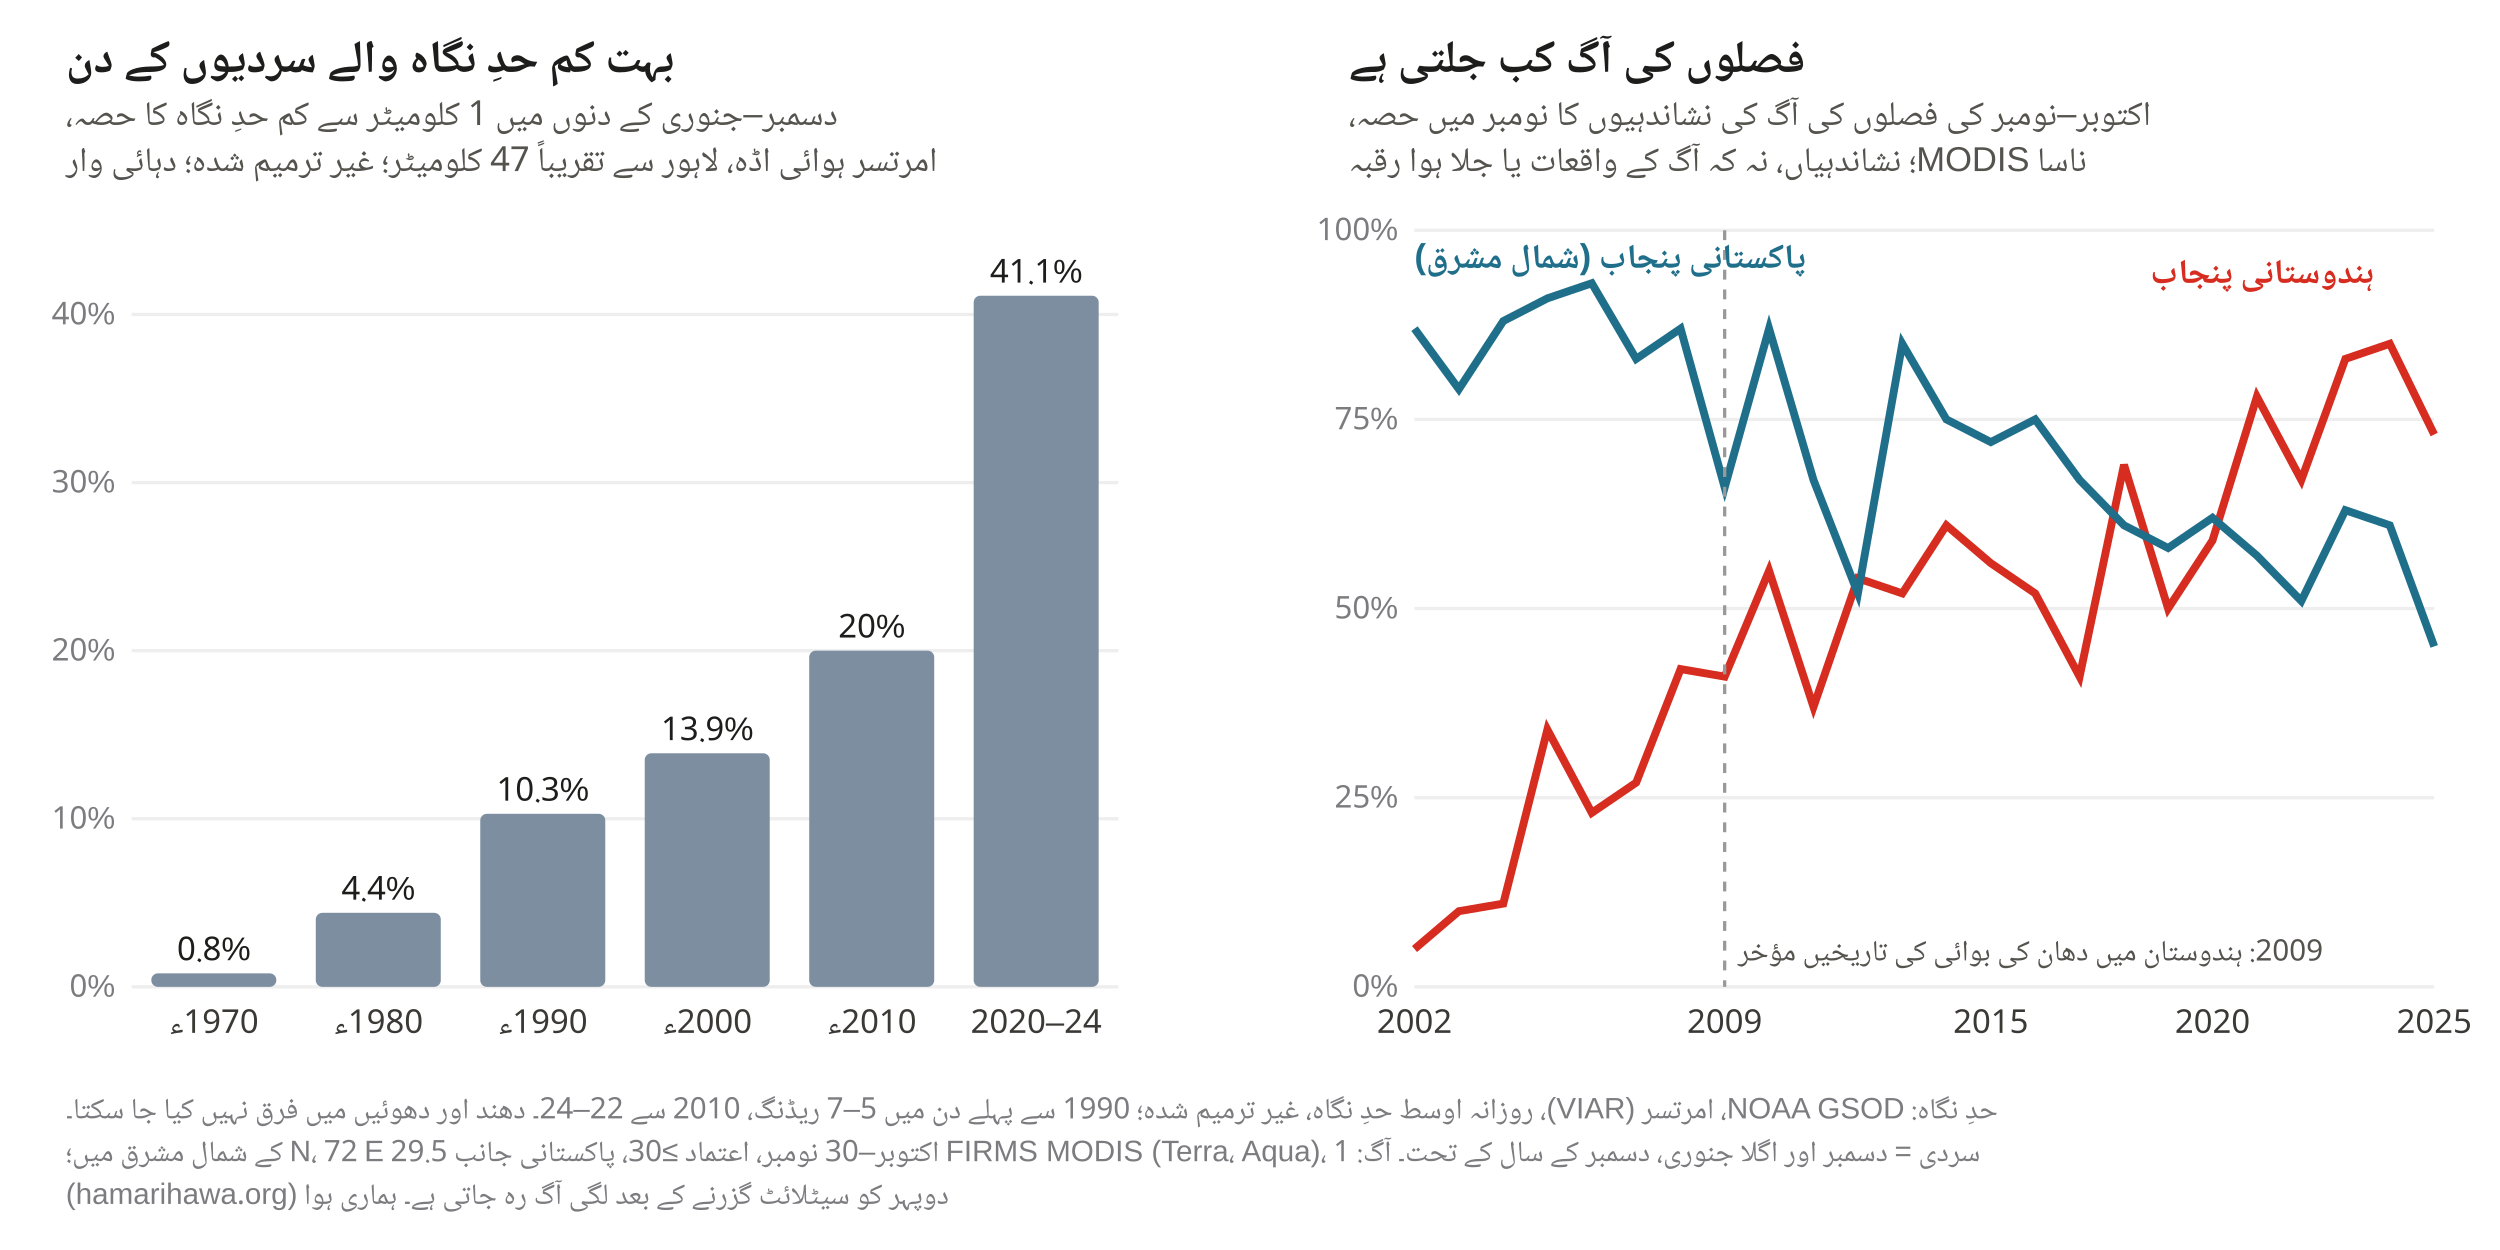
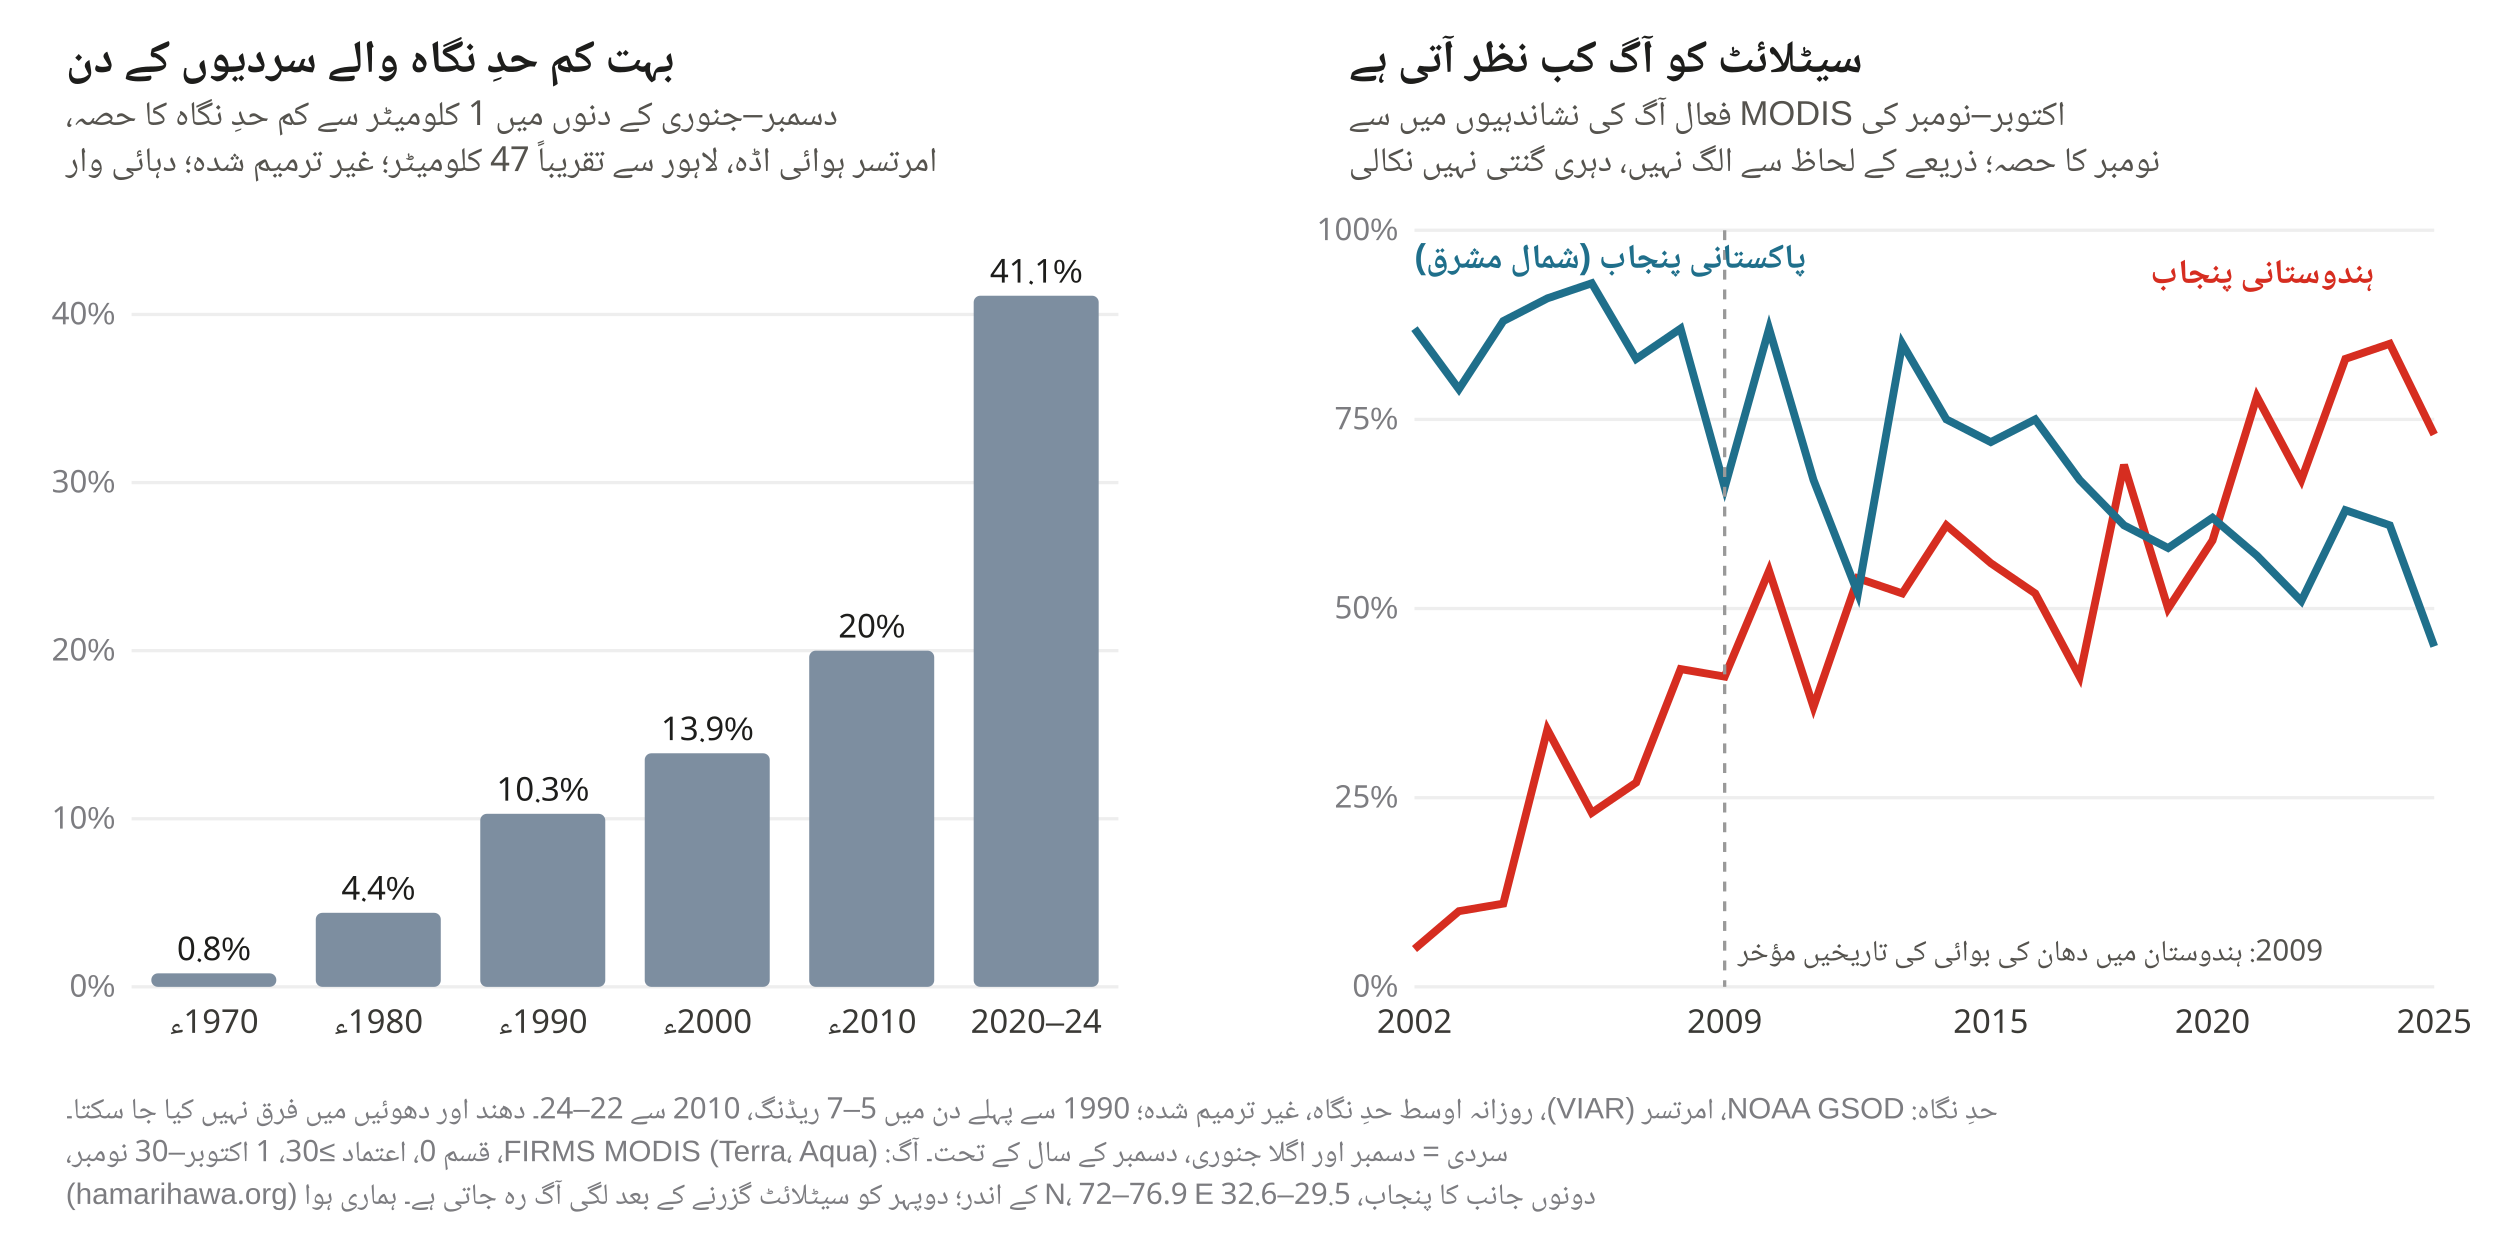
- <svg xmlns="http://www.w3.org/2000/svg" viewBox="0 0 760 380" font-family="'Noto Naskh Arabic', 'Geeza Pro', Tahoma, Arial, sans-serif" role="img" aria-label="⁧چارٹ: امرتسر میں بہت کم حدِ نگاہ والے سردیوں کے دن، دہائی وار، اور پنجاب میں فصلوں کی آگ کا نومبر والا حصہ، 2002 سے 2025⁩">
+ <svg xmlns="http://www.w3.org/2000/svg" viewBox="0 0 760 380" font-family="'Noto Naskh Arabic', 'Geeza Pro', Tahoma, Arial, sans-serif" role="img" aria-label="⁧چارٹ: امرتسر میں بہت کم حدِ نگاہ والے سردیوں کے دن، دہائی وار، اور پنجاب میں MODIS کی فعال آگ کی نشاندہیوں کا نومبر میں ریکارڈ ہونے والا حصہ، 2002 سے 2025⁩">
  <rect width="100%" height="100%" fill="#fff" />
  <text x="20" y="22" font-size="14" font-weight="700" fill="#1d1d1b">⁧بہت کم حدِ نگاہ والے سردیوں کے دن⁩</text>
  <text x="20" y="38" font-size="10.5" fill="#55534e">⁧دسمبر–جنوری کے دنوں میں 1 کلومیٹر سے کم حدِ نگاہ کا حصہ،⁩</text>
  <text x="20" y="52" font-size="10.5" fill="#55534e">⁧امرتسر ہوائی اڈہ، لاہور سے تقریباً 47 کلومیٹر؛ غیر ترمیم شدہ؛ دہائی وار⁩</text>
  <line x1="40" x2="340" y1="300.0" y2="300.0" stroke="#eee" />
  <text x="35" y="303.0" font-size="9.5" text-anchor="end" fill="#7c7c80">0%</text>
  <line x1="40" x2="340" y1="248.9" y2="248.9" stroke="#eee" />
  <text x="35" y="251.9" font-size="9.5" text-anchor="end" fill="#7c7c80">10%</text>
  <line x1="40" x2="340" y1="197.8" y2="197.8" stroke="#eee" />
  <text x="35" y="200.8" font-size="9.5" text-anchor="end" fill="#7c7c80">20%</text>
  <line x1="40" x2="340" y1="146.7" y2="146.7" stroke="#eee" />
  <text x="35" y="149.7" font-size="9.5" text-anchor="end" fill="#7c7c80">30%</text>
  <line x1="40" x2="340" y1="95.6" y2="95.6" stroke="#eee" />
  <text x="35" y="98.6" font-size="9.5" text-anchor="end" fill="#7c7c80">40%</text>
  <rect x="46.0" y="295.9" width="38.0" height="4.1" fill="#7d8ea0" rx="2" />
  <text x="65.0" y="291.9" font-size="10" text-anchor="middle" fill="#1d1d1b">0.8%</text>
  <text x="65.0" y="314" font-size="10" text-anchor="middle" fill="#3a3935">⁧1970ء⁩</text>
  <rect x="96.0" y="277.5" width="38.0" height="22.5" fill="#7d8ea0" rx="2" />
  <text x="115.0" y="273.5" font-size="10" text-anchor="middle" fill="#1d1d1b">4.4%</text>
  <text x="115.0" y="314" font-size="10" text-anchor="middle" fill="#3a3935">⁧1980ء⁩</text>
  <rect x="146.0" y="247.4" width="38.0" height="52.6" fill="#7d8ea0" rx="2" />
  <text x="165.0" y="243.4" font-size="10" text-anchor="middle" fill="#1d1d1b">10.3%</text>
  <text x="165.0" y="314" font-size="10" text-anchor="middle" fill="#3a3935">⁧1990ء⁩</text>
  <rect x="196.0" y="229.0" width="38.0" height="71.0" fill="#7d8ea0" rx="2" />
  <text x="215.0" y="225.0" font-size="10" text-anchor="middle" fill="#1d1d1b">13.9%</text>
  <text x="215.0" y="314" font-size="10" text-anchor="middle" fill="#3a3935">⁧2000ء⁩</text>
  <rect x="246.0" y="197.8" width="38.0" height="102.2" fill="#7d8ea0" rx="2" />
  <text x="265.0" y="193.8" font-size="10" text-anchor="middle" fill="#1d1d1b">20%</text>
  <text x="265.0" y="314" font-size="10" text-anchor="middle" fill="#3a3935">⁧2010ء⁩</text>
  <rect x="296.0" y="89.9" width="38.0" height="210.1" fill="#7d8ea0" rx="2" />
  <text x="315.0" y="85.9" font-size="10" text-anchor="middle" fill="#1d1d1b">41.1%</text>
  <text x="315.0" y="314" font-size="10" text-anchor="middle" fill="#3a3935">2020–24</text>
-   <text x="410" y="22" font-size="14" font-weight="700" fill="#1d1d1b">⁧فصلوں کی آگ کب جلتی ہے⁩</text>
-   <text x="410" y="38" font-size="10.5" fill="#55534e">⁧اکتوبر–نومبر کی فصلوں کی آگ کی نشاندہیوں کا نومبر میں حصہ،⁩</text>
-   <text x="410" y="52" font-size="10.5" fill="#55534e">⁧ناسا MODIS؛ نشاندہیاں، نہ کہ آگ کے واقعات یا جلا ہوا رقبہ⁩</text>
+   <text x="410" y="22" font-size="14" font-weight="700" fill="#1d1d1b">⁧سیٹلائٹ کو آگ کب نظر آتی ہے⁩</text>
+   <text x="410" y="38" font-size="10.5" fill="#55534e">⁧اکتوبر–نومبر کی MODIS فعال آگ کی نشاندہیوں میں سے⁩</text>
+   <text x="410" y="52" font-size="10.5" fill="#55534e">⁧نومبر کا حصہ؛ ذریعے کے لحاظ سے الگ نہیں، دہری گنتی نہیں نکالی⁩</text>
  <line x1="430" x2="740" y1="300.0" y2="300.0" stroke="#eee" />
  <text x="425" y="303.0" font-size="9.5" text-anchor="end" fill="#7c7c80">0%</text>
  <line x1="430" x2="740" y1="242.5" y2="242.5" stroke="#eee" />
  <text x="425" y="245.5" font-size="9.5" text-anchor="end" fill="#7c7c80">25%</text>
  <line x1="430" x2="740" y1="185.0" y2="185.0" stroke="#eee" />
  <text x="425" y="188.0" font-size="9.5" text-anchor="end" fill="#7c7c80">50%</text>
  <line x1="430" x2="740" y1="127.5" y2="127.5" stroke="#eee" />
  <text x="425" y="130.5" font-size="9.5" text-anchor="end" fill="#7c7c80">75%</text>
  <line x1="430" x2="740" y1="70.0" y2="70.0" stroke="#eee" />
  <text x="425" y="73.0" font-size="9.5" text-anchor="end" fill="#7c7c80">100%</text>
  <polyline points="430.0,288.5 443.5,277.0 457.0,274.7 470.4,221.8 483.9,247.1 497.4,237.9 510.9,203.4 524.3,205.7 537.8,173.5 551.3,214.9 564.8,175.8 578.3,180.4 591.7,159.7 605.2,171.2 618.7,180.4 632.2,205.7 645.7,141.3 659.1,185.0 672.6,164.3 686.1,120.6 699.6,145.9 713.0,109.1 726.5,104.5 740.0,132.1" fill="none" stroke="#d62d20" stroke-width="2.4" />
  <polyline points="430.0,99.9 443.5,118.3 457.0,97.6 470.4,90.7 483.9,86.1 497.4,109.1 510.9,99.9 524.3,148.2 537.8,99.9 551.3,145.9 564.8,180.4 578.3,104.5 591.7,127.5 605.2,134.4 618.7,127.5 632.2,145.9 645.7,159.7 659.1,166.6 672.6,157.4 686.1,168.9 699.6,182.7 713.0,155.1 726.5,159.7 740.0,196.5" fill="none" stroke="#1f6f8b" stroke-width="2.4" />
  <text x="430.0" y="314" font-size="10" text-anchor="middle" fill="#3a3935">2002</text>
  <text x="524.3" y="314" font-size="10" text-anchor="middle" fill="#3a3935">2009</text>
  <text x="605.2" y="314" font-size="10" text-anchor="middle" fill="#3a3935">2015</text>
  <text x="672.6" y="314" font-size="10" text-anchor="middle" fill="#3a3935">2020</text>
  <text x="740.0" y="314" font-size="10" text-anchor="middle" fill="#3a3935">2025</text>
  <line x1="524.3" x2="524.3" y1="70" y2="300" stroke="#999" stroke-dasharray="3 3" />
  <text x="528.3" y="292" font-size="9" fill="#55534e">⁧2009: ہندوستان میں دھان کی بوائی کی تاریخیں مؤخر⁩</text>
  <text x="528.3" y="302" font-size="9" fill="#55534e" dy="-0" />
  <text x="653.7" y="86.1" font-size="10.5" font-weight="700" fill="#d62d20">⁧ہندوستانی پنجاب⁩</text>
  <text x="430.0" y="81.5" font-size="10.5" font-weight="700" fill="#1f6f8b">⁧پاکستانی پنجاب (شمال مشرق)⁩</text>
  <text x="20" y="340" font-size="9" fill="#7c7c80">⁧حدِ نگاہ: NOAA GSOD، امرتسر (VIAR)، روزانہ اوسط حدِ نگاہ، غیر ترمیم شدہ؛ 1990 سے پہلے دن میں 5–7 ریڈنگ، 2010 سے 22–24۔ دھند اور دھوئیں میں فرق نہیں کیا جا سکتا۔⁩</text>
-   <text x="20" y="353" font-size="9" fill="#7c7c80">⁧سردی = دسمبر اور اگلا جنوری، دسمبر کے سال کے تحت۔ آگ: FIRMS MODIS (Terra، Aqua)، 1 اکتوبر–30 نومبر، اعتماد ≥30، پاکستانی جانب 29.5 N، 72 E کے شمال مشرق میں؛⁩</text>
-   <text x="20" y="366" font-size="9" fill="#7c7c80">⁧دوپہر کو سیٹلائٹ گزرنے کے بعد لگی آگ رہ جاتی ہے۔ ہماری ہوا (hamarihawa.org)⁩</text>
+   <text x="20" y="353" font-size="9" fill="#7c7c80">⁧سردی = دسمبر اور اگلا جنوری، دسمبر کے سال کے تحت۔ آگ: FIRMS MODIS (Terra، Aqua)، قسم 0، اعتماد ≥30، 1 اکتوبر–30 نومبر،⁩</text>
+   <text x="20" y="366" font-size="9" fill="#7c7c80">⁧دونوں جانب کا پنجاب، 29.5–32.6 N، 72–76.9 E کے اندر؛ دوپہر کو سیٹلائٹ گزرنے کے بعد لگی آگ رہ جاتی ہے۔ ہماری ہوا (hamarihawa.org)⁩</text>
</svg>
